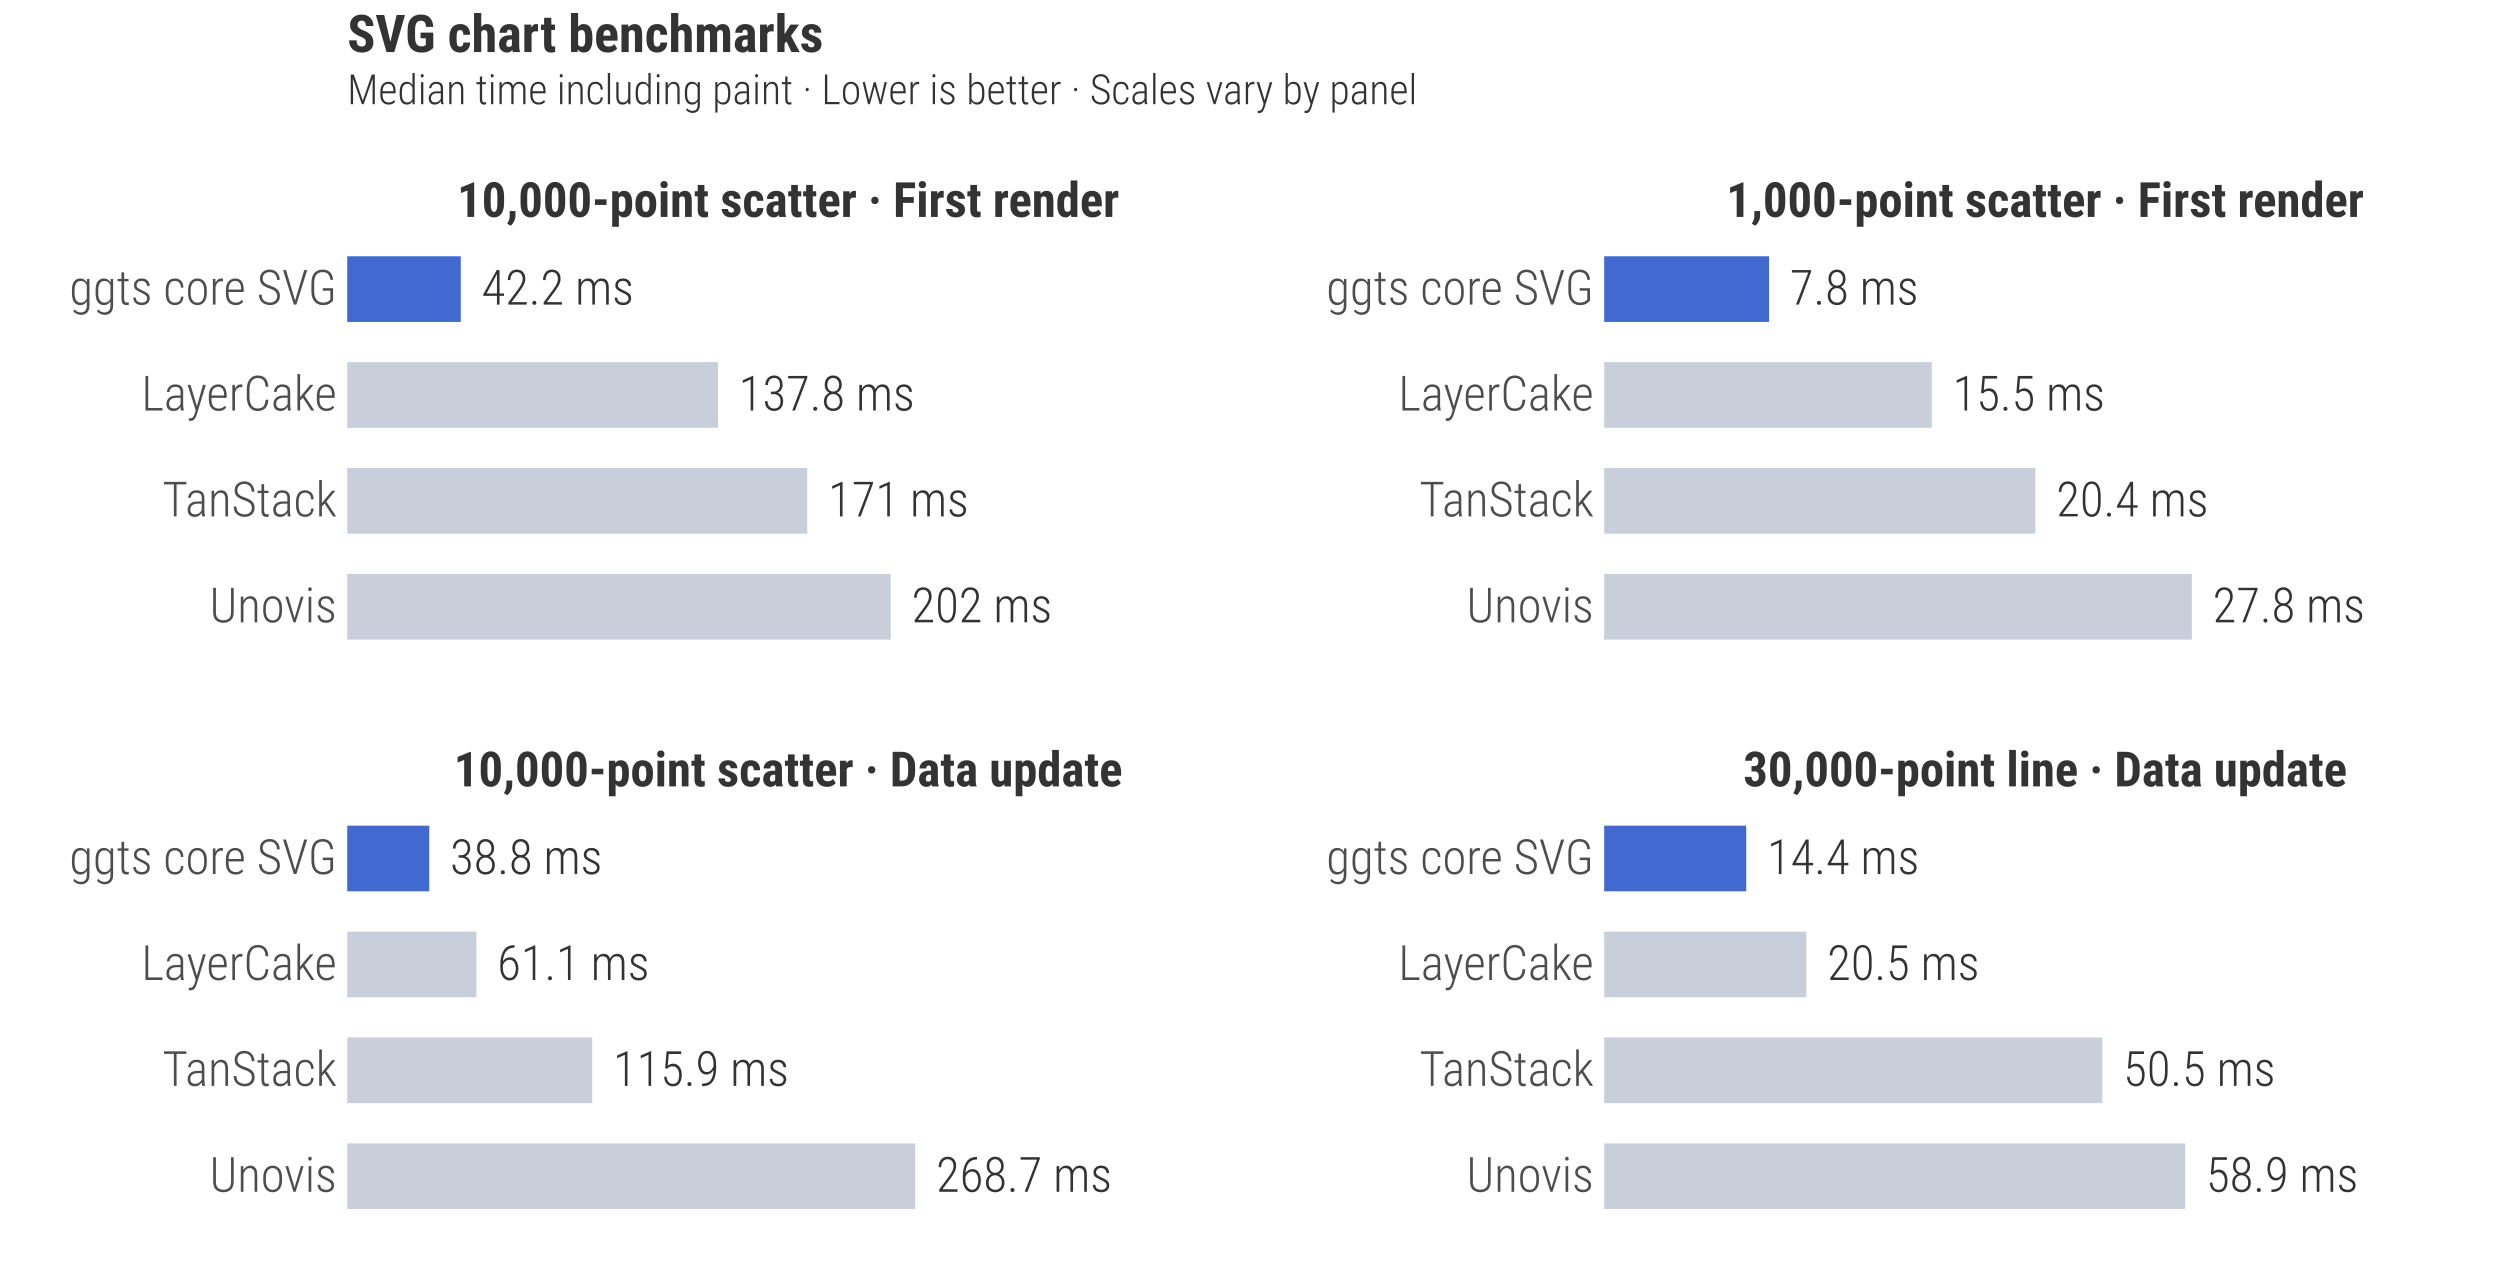
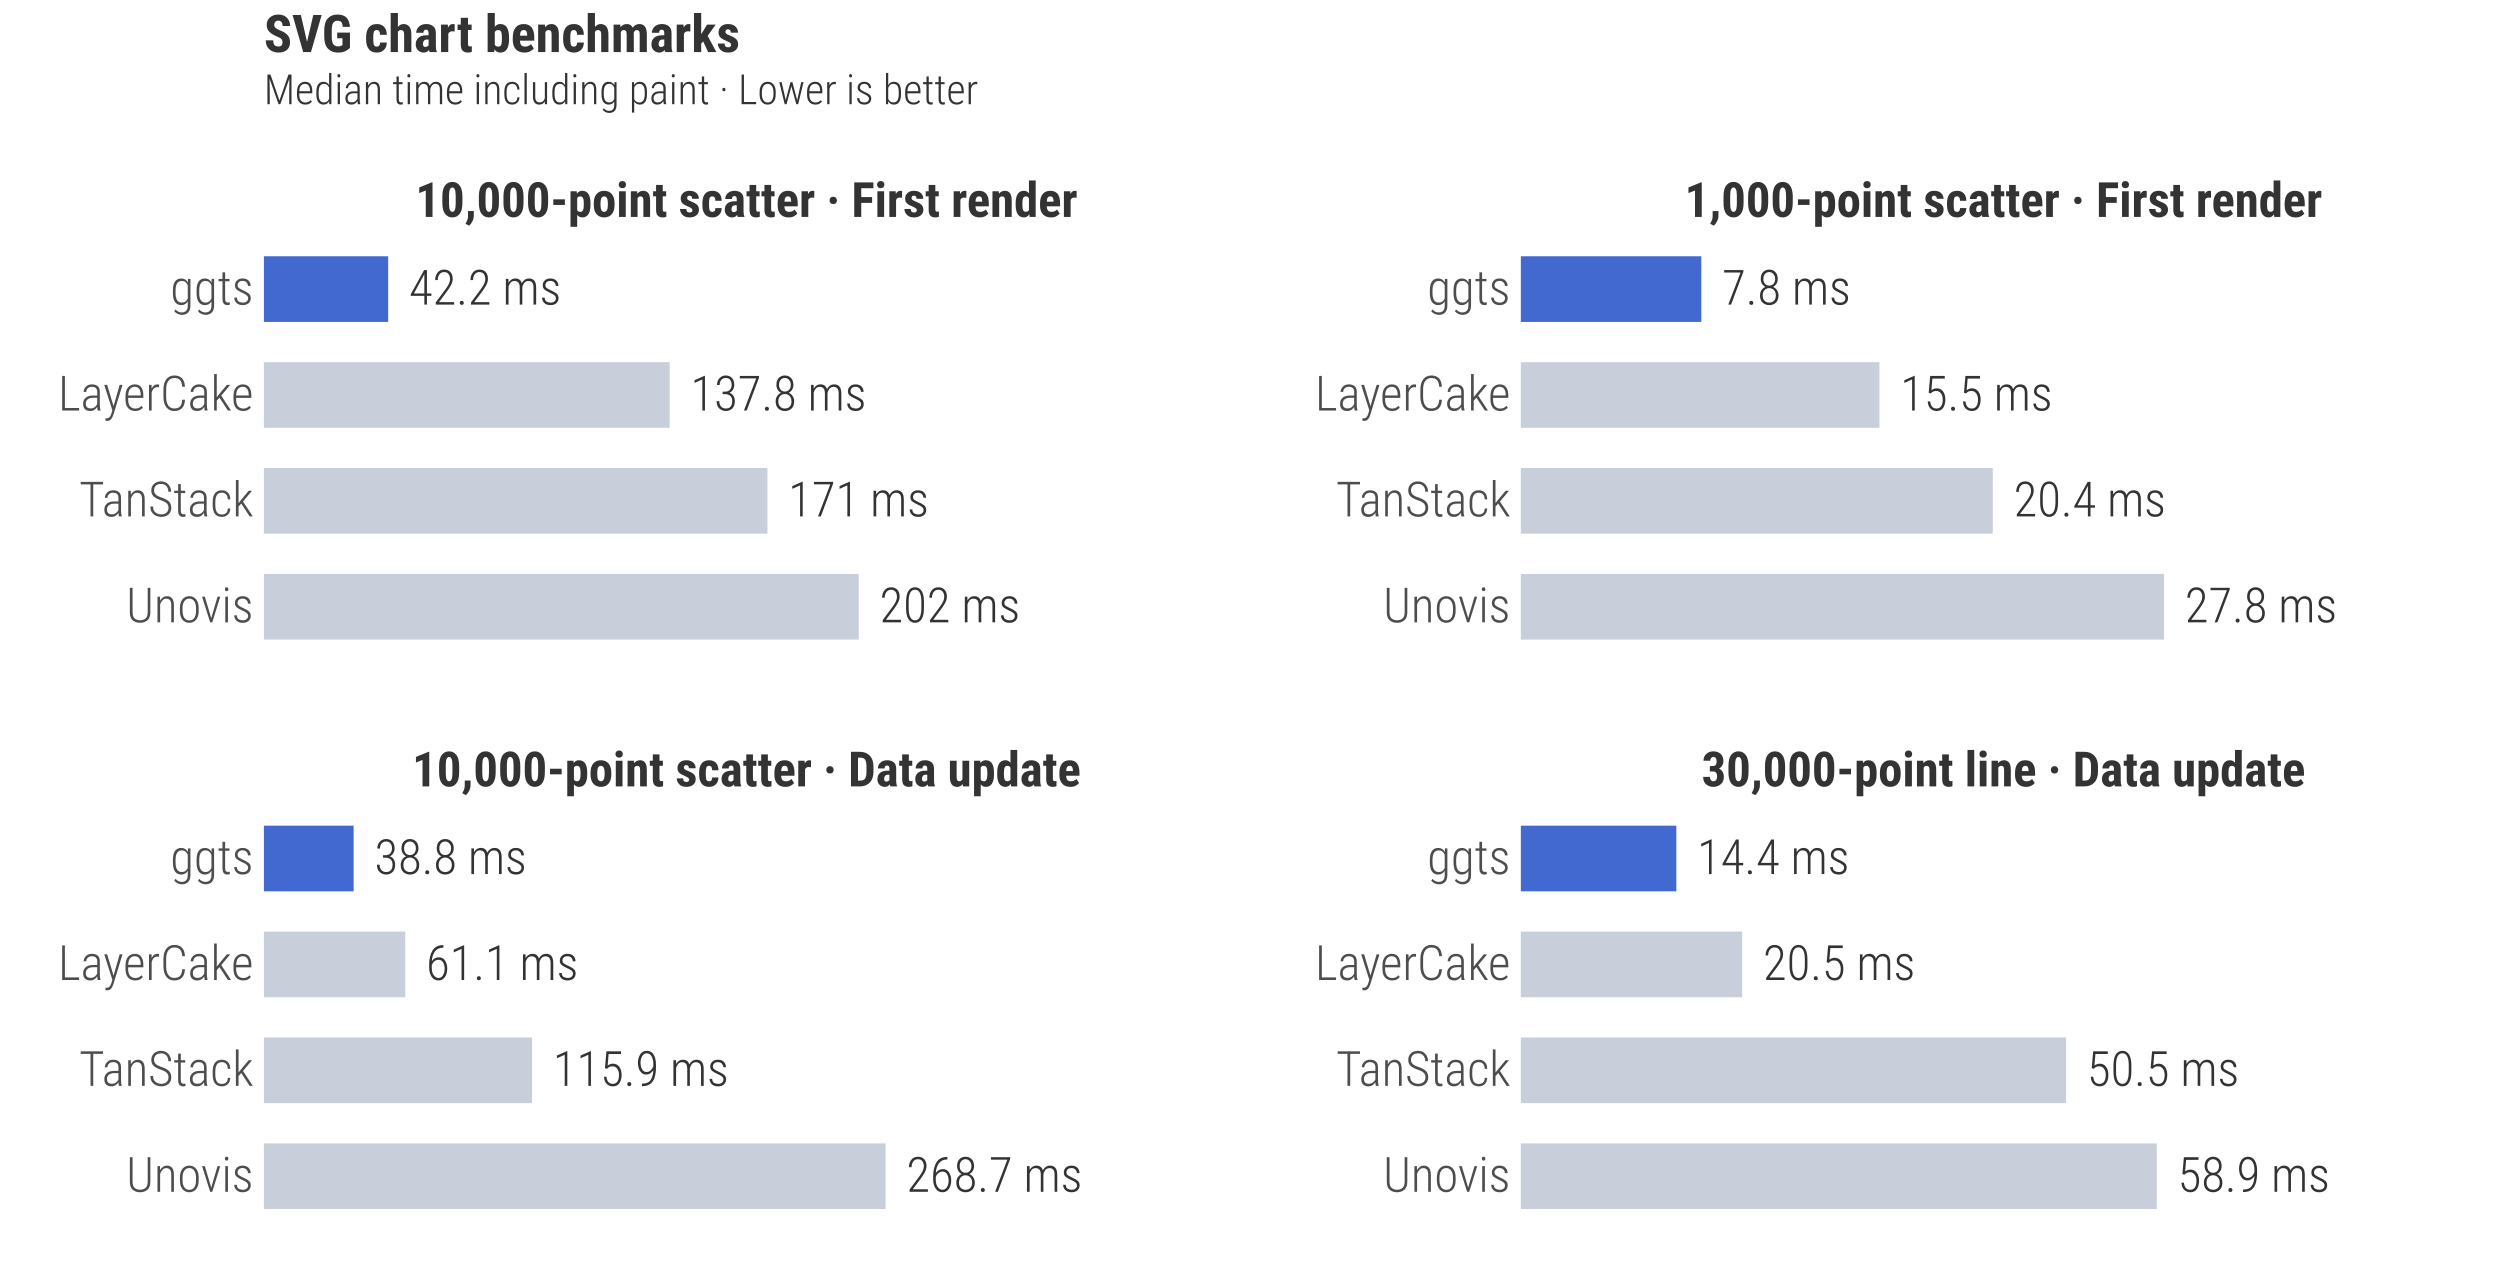
- <svg xmlns="http://www.w3.org/2000/svg" width="720" height="370" viewBox="0 0 720 370" role="img" aria-label="SVG chart benchmarks. Median time including paint. Lower is better. Scales vary by panel. 10,000-point scatter · First render. ggts core SVG 42.2 ms, LayerCake 137.8 ms, TanStack 171 ms, Unovis 202 ms. 1,000-point scatter · First render. ggts core SVG 7.8 ms, LayerCake 15.5 ms, TanStack 20.4 ms, Unovis 27.8 ms. 10,000-point scatter · Data update. ggts core SVG 38.8 ms, LayerCake 61.1 ms, TanStack 115.9 ms, Unovis 268.7 ms. 30,000-point line · Data update. ggts core SVG 14.4 ms, LayerCake 20.5 ms, TanStack 50.5 ms, Unovis 58.9 ms." class="gg-plot" font-family="&quot;Roboto Condensed&quot;, &quot;Arial Narrow&quot;, Arial, sans-serif" font-size="11" font-weight="300" text-rendering="optimizeLegibility" shape-rendering="geometricPrecision">
+ <svg xmlns="http://www.w3.org/2000/svg" width="720" height="370" viewBox="0 0 720 370" role="img" aria-label="SVG chart benchmarks. Median time including paint. Lower is better. 10,000-point scatter · First render. ggts 42.2 ms, LayerCake 137.8 ms, TanStack 171 ms, Unovis 202 ms. 1,000-point scatter · First render. ggts 7.8 ms, LayerCake 15.5 ms, TanStack 20.4 ms, Unovis 27.8 ms. 10,000-point scatter · Data update. ggts 38.8 ms, LayerCake 61.1 ms, TanStack 115.9 ms, Unovis 268.7 ms. 30,000-point line · Data update. ggts 14.4 ms, LayerCake 20.5 ms, TanStack 50.5 ms, Unovis 58.9 ms." class="gg-plot" font-family="&quot;Roboto Condensed&quot;, &quot;Arial Narrow&quot;, Arial, sans-serif" font-size="11" font-weight="300" text-rendering="optimizeLegibility" shape-rendering="geometricPrecision">
  <rect class="gg-paper" width="720" height="370" fill="var(--gg-paper, #ffffff)" />
-   <text class="gg-title" x="100" y="15" font-size="15" font-weight="700" fill="var(--gg-ink, #333333)">SVG chart benchmarks</text>
-   <text class="gg-subtitle" x="100" y="30" font-size="12" font-weight="300" fill="var(--gg-ink, #333333)">Median time including paint · Lower is better · Scales vary by panel</text>
+   <text class="gg-title" x="76" y="15" font-size="15" font-weight="700" fill="var(--gg-ink, #333333)">SVG chart benchmarks</text>
+   <text class="gg-subtitle" x="76" y="30" font-size="12" font-weight="300" fill="var(--gg-ink, #333333)">Median time including paint · Lower is better</text>
  <defs>
    <clipPath id="gg-clip-0">
-       <rect width="254" height="122" />
+       <rect width="278" height="122" />
    </clipPath>
    <clipPath id="gg-clip-1">
-       <rect width="254" height="122" />
+       <rect width="278" height="122" />
    </clipPath>
    <clipPath id="gg-clip-2">
-       <rect width="254" height="122" />
+       <rect width="278" height="122" />
    </clipPath>
    <clipPath id="gg-clip-3">
-       <rect width="254" height="122" />
+       <rect width="278" height="122" />
    </clipPath>
  </defs>
-   <g class="gg-panel" data-panel="0" transform="translate(100,68)">
-     <rect class="gg-panel-background" width="254" height="122" fill="var(--gg-panel, #ffffff)" />
-     <g class="gg-grid" stroke="var(--gg-grid, transparent)" stroke-width="0.25" vector-effect="non-scaling-stroke">
-       <line x1="0" y1="0" x2="0" y2="122" />
-       <line x1="77.49" y1="0" x2="77.49" y2="122" />
-       <line x1="154.97" y1="0" x2="154.97" y2="122" />
-       <line x1="232.46" y1="0" x2="232.46" y2="122" />
-       <line x1="0" y1="15.25" x2="254" y2="15.25" />
-       <line x1="0" y1="45.75" x2="254" y2="45.75" />
-       <line x1="0" y1="76.25" x2="254" y2="76.25" />
-       <line x1="0" y1="106.75" x2="254" y2="106.75" />
+   <g class="gg-panel" data-panel="0" transform="translate(76,68)">
+     <rect class="gg-panel-background" width="278" height="122" fill="var(--gg-panel, #ffffff)" />
+     <g class="gg-grid" stroke="var(--gg-grid, transparent)" stroke-width="0.25" vector-effect="non-scaling-stroke">
+       <line x1="0" y1="0" x2="0" y2="122" />
+       <line x1="84.81" y1="0" x2="84.81" y2="122" />
+       <line x1="169.62" y1="0" x2="169.62" y2="122" />
+       <line x1="254.42" y1="0" x2="254.42" y2="122" />
+       <line x1="0" y1="15.25" x2="278" y2="15.25" />
+       <line x1="0" y1="45.75" x2="278" y2="45.75" />
+       <line x1="0" y1="76.25" x2="278" y2="76.25" />
+       <line x1="0" y1="106.75" x2="278" y2="106.75" />
    </g>
    <g class="gg-marks" clip-path="url(#gg-clip-0)">
      <g class="gg-batch gg-rects" data-layer="0">
-         <rect x="0" y="5.8" width="32.7" height="18.91" fill="#4269d0" />
-         <rect x="0" y="36.3" width="106.78" height="18.91" fill="#c9cfda" />
-         <rect x="0" y="66.79" width="132.5" height="18.91" fill="#c9cfda" />
-         <rect x="0" y="97.29" width="156.52" height="18.91" fill="#c9cfda" />
-       </g>
-       <g class="gg-batch gg-glyphs" data-layer="1" font-size="14" text-anchor="start">
-         <text x="38.7" y="15.25" dy="0.32em" fill="var(--gg-ink, #333333)">42.2 ms</text>
-         <text x="112.78" y="45.75" dy="0.32em" fill="var(--gg-ink, #333333)">137.8 ms</text>
-         <text x="138.5" y="76.25" dy="0.32em" fill="var(--gg-ink, #333333)">171 ms</text>
-         <text x="162.52" y="106.75" dy="0.32em" fill="var(--gg-ink, #333333)">202 ms</text>
-       </g>
-     </g>
-     <rect class="gg-panel-border" width="254" height="122" fill="none" stroke="var(--gg-panelBorder, transparent)" stroke-width="0.5" vector-effect="non-scaling-stroke" />
-   </g>
-   <g class="gg-strip" transform="translate(100,50)">
-     <rect width="254" height="16" fill="var(--gg-grid, transparent)" />
-     <text x="127" y="8" dy="0.32em" text-anchor="middle" fill="var(--gg-ink, #333333)" font-size="14" font-weight="650">10,000-point scatter · First render</text>
-   </g>
-   <g class="gg-axis gg-axis-y" transform="translate(100,68)">
-     <g class="gg-tick" transform="translate(0,15.25)">
-       <text x="-3" dy="0.32em" text-anchor="end" fill="var(--gg-axisText, #4d4d4d)" font-size="14" font-weight="300">ggts core SVG</text>
-     </g>
-     <g class="gg-tick" transform="translate(0,45.75)">
-       <text x="-3" dy="0.32em" text-anchor="end" fill="var(--gg-axisText, #4d4d4d)" font-size="14" font-weight="300">LayerCake</text>
-     </g>
-     <g class="gg-tick" transform="translate(0,76.25)">
-       <text x="-3" dy="0.32em" text-anchor="end" fill="var(--gg-axisText, #4d4d4d)" font-size="14" font-weight="300">TanStack</text>
-     </g>
-     <g class="gg-tick" transform="translate(0,106.75)">
-       <text x="-3" dy="0.32em" text-anchor="end" fill="var(--gg-axisText, #4d4d4d)" font-size="14" font-weight="300">Unovis</text>
-     </g>
-   </g>
-   <g class="gg-panel" data-panel="1" transform="translate(462,68)">
-     <rect class="gg-panel-background" width="254" height="122" fill="var(--gg-panel, #ffffff)" />
-     <g class="gg-grid" stroke="var(--gg-grid, transparent)" stroke-width="0.25" vector-effect="non-scaling-stroke">
-       <line x1="0" y1="0" x2="0" y2="122" />
-       <line x1="60.88" y1="0" x2="60.88" y2="122" />
-       <line x1="121.76" y1="0" x2="121.76" y2="122" />
-       <line x1="182.65" y1="0" x2="182.65" y2="122" />
-       <line x1="243.53" y1="0" x2="243.53" y2="122" />
-       <line x1="0" y1="15.25" x2="254" y2="15.25" />
-       <line x1="0" y1="45.75" x2="254" y2="45.75" />
-       <line x1="0" y1="76.25" x2="254" y2="76.25" />
-       <line x1="0" y1="106.75" x2="254" y2="106.75" />
+         <rect x="0" y="5.8" width="35.79" height="18.91" fill="#4269d0" />
+         <rect x="0" y="36.3" width="116.87" height="18.91" fill="#c9cfda" />
+         <rect x="0" y="66.79" width="145.02" height="18.91" fill="#c9cfda" />
+         <rect x="0" y="97.29" width="171.31" height="18.91" fill="#c9cfda" />
+       </g>
+       <g class="gg-batch gg-glyphs" data-layer="1" font-size="14" text-anchor="start">
+         <text x="41.79" y="15.25" dy="0.32em" fill="var(--gg-ink, #333333)">42.2 ms</text>
+         <text x="122.87" y="45.75" dy="0.32em" fill="var(--gg-ink, #333333)">137.8 ms</text>
+         <text x="151.02" y="76.25" dy="0.32em" fill="var(--gg-ink, #333333)">171 ms</text>
+         <text x="177.31" y="106.75" dy="0.32em" fill="var(--gg-ink, #333333)">202 ms</text>
+       </g>
+     </g>
+     <rect class="gg-panel-border" width="278" height="122" fill="none" stroke="var(--gg-panelBorder, transparent)" stroke-width="0.5" vector-effect="non-scaling-stroke" />
+   </g>
+   <g class="gg-strip" transform="translate(76,50)">
+     <rect width="278" height="16" fill="var(--gg-grid, transparent)" />
+     <text x="139" y="8" dy="0.32em" text-anchor="middle" fill="var(--gg-ink, #333333)" font-size="14" font-weight="650">10,000-point scatter · First render</text>
+   </g>
+   <g class="gg-axis gg-axis-y" transform="translate(76,68)">
+     <g class="gg-tick" transform="translate(0,15.25)">
+       <text x="-3" dy="0.32em" text-anchor="end" fill="var(--gg-axisText, #4d4d4d)" font-size="14" font-weight="300">ggts</text>
+     </g>
+     <g class="gg-tick" transform="translate(0,45.75)">
+       <text x="-3" dy="0.32em" text-anchor="end" fill="var(--gg-axisText, #4d4d4d)" font-size="14" font-weight="300">LayerCake</text>
+     </g>
+     <g class="gg-tick" transform="translate(0,76.25)">
+       <text x="-3" dy="0.32em" text-anchor="end" fill="var(--gg-axisText, #4d4d4d)" font-size="14" font-weight="300">TanStack</text>
+     </g>
+     <g class="gg-tick" transform="translate(0,106.75)">
+       <text x="-3" dy="0.32em" text-anchor="end" fill="var(--gg-axisText, #4d4d4d)" font-size="14" font-weight="300">Unovis</text>
+     </g>
+   </g>
+   <g class="gg-panel" data-panel="1" transform="translate(438,68)">
+     <rect class="gg-panel-background" width="278" height="122" fill="var(--gg-panel, #ffffff)" />
+     <g class="gg-grid" stroke="var(--gg-grid, transparent)" stroke-width="0.25" vector-effect="non-scaling-stroke">
+       <line x1="0" y1="0" x2="0" y2="122" />
+       <line x1="66.63" y1="0" x2="66.63" y2="122" />
+       <line x1="133.27" y1="0" x2="133.27" y2="122" />
+       <line x1="199.9" y1="0" x2="199.9" y2="122" />
+       <line x1="266.54" y1="0" x2="266.54" y2="122" />
+       <line x1="0" y1="15.25" x2="278" y2="15.25" />
+       <line x1="0" y1="45.75" x2="278" y2="45.75" />
+       <line x1="0" y1="76.25" x2="278" y2="76.25" />
+       <line x1="0" y1="106.75" x2="278" y2="106.75" />
    </g>
    <g class="gg-marks" clip-path="url(#gg-clip-1)">
      <g class="gg-batch gg-rects" data-layer="0">
-         <rect x="0" y="5.8" width="47.49" height="18.91" fill="#4269d0" />
-         <rect x="0" y="36.3" width="94.37" height="18.91" fill="#c9cfda" />
-         <rect x="0" y="66.79" width="124.2" height="18.91" fill="#c9cfda" />
-         <rect x="0" y="97.29" width="169.25" height="18.91" fill="#c9cfda" />
-       </g>
-       <g class="gg-batch gg-glyphs" data-layer="1" font-size="14" text-anchor="start">
-         <text x="53.49" y="15.25" dy="0.32em" fill="var(--gg-ink, #333333)">7.8 ms</text>
-         <text x="100.37" y="45.75" dy="0.32em" fill="var(--gg-ink, #333333)">15.5 ms</text>
-         <text x="130.2" y="76.25" dy="0.32em" fill="var(--gg-ink, #333333)">20.4 ms</text>
-         <text x="175.25" y="106.75" dy="0.32em" fill="var(--gg-ink, #333333)">27.8 ms</text>
-       </g>
-     </g>
-     <rect class="gg-panel-border" width="254" height="122" fill="none" stroke="var(--gg-panelBorder, transparent)" stroke-width="0.5" vector-effect="non-scaling-stroke" />
-   </g>
-   <g class="gg-strip" transform="translate(462,50)">
-     <rect width="254" height="16" fill="var(--gg-grid, transparent)" />
-     <text x="127" y="8" dy="0.32em" text-anchor="middle" fill="var(--gg-ink, #333333)" font-size="14" font-weight="650">1,000-point scatter · First render</text>
-   </g>
-   <g class="gg-axis gg-axis-y" transform="translate(462,68)">
-     <g class="gg-tick" transform="translate(0,15.25)">
-       <text x="-3" dy="0.32em" text-anchor="end" fill="var(--gg-axisText, #4d4d4d)" font-size="14" font-weight="300">ggts core SVG</text>
-     </g>
-     <g class="gg-tick" transform="translate(0,45.75)">
-       <text x="-3" dy="0.32em" text-anchor="end" fill="var(--gg-axisText, #4d4d4d)" font-size="14" font-weight="300">LayerCake</text>
-     </g>
-     <g class="gg-tick" transform="translate(0,76.25)">
-       <text x="-3" dy="0.32em" text-anchor="end" fill="var(--gg-axisText, #4d4d4d)" font-size="14" font-weight="300">TanStack</text>
-     </g>
-     <g class="gg-tick" transform="translate(0,106.75)">
-       <text x="-3" dy="0.32em" text-anchor="end" fill="var(--gg-axisText, #4d4d4d)" font-size="14" font-weight="300">Unovis</text>
-     </g>
-   </g>
-   <g class="gg-panel" data-panel="2" transform="translate(100,232)">
-     <rect class="gg-panel-background" width="254" height="122" fill="var(--gg-panel, #ffffff)" />
-     <g class="gg-grid" stroke="var(--gg-grid, transparent)" stroke-width="0.25" vector-effect="non-scaling-stroke">
-       <line x1="0" y1="0" x2="0" y2="122" />
-       <line x1="60.88" y1="0" x2="60.88" y2="122" />
-       <line x1="121.76" y1="0" x2="121.76" y2="122" />
-       <line x1="182.65" y1="0" x2="182.65" y2="122" />
-       <line x1="243.53" y1="0" x2="243.53" y2="122" />
-       <line x1="0" y1="15.25" x2="254" y2="15.25" />
-       <line x1="0" y1="45.75" x2="254" y2="45.75" />
-       <line x1="0" y1="76.25" x2="254" y2="76.25" />
-       <line x1="0" y1="106.75" x2="254" y2="106.75" />
+         <rect x="0" y="5.8" width="51.98" height="18.91" fill="#4269d0" />
+         <rect x="0" y="36.3" width="103.28" height="18.91" fill="#c9cfda" />
+         <rect x="0" y="66.79" width="135.93" height="18.91" fill="#c9cfda" />
+         <rect x="0" y="97.29" width="185.24" height="18.91" fill="#c9cfda" />
+       </g>
+       <g class="gg-batch gg-glyphs" data-layer="1" font-size="14" text-anchor="start">
+         <text x="57.98" y="15.25" dy="0.32em" fill="var(--gg-ink, #333333)">7.8 ms</text>
+         <text x="109.28" y="45.75" dy="0.32em" fill="var(--gg-ink, #333333)">15.5 ms</text>
+         <text x="141.93" y="76.25" dy="0.32em" fill="var(--gg-ink, #333333)">20.4 ms</text>
+         <text x="191.24" y="106.75" dy="0.32em" fill="var(--gg-ink, #333333)">27.8 ms</text>
+       </g>
+     </g>
+     <rect class="gg-panel-border" width="278" height="122" fill="none" stroke="var(--gg-panelBorder, transparent)" stroke-width="0.5" vector-effect="non-scaling-stroke" />
+   </g>
+   <g class="gg-strip" transform="translate(438,50)">
+     <rect width="278" height="16" fill="var(--gg-grid, transparent)" />
+     <text x="139" y="8" dy="0.32em" text-anchor="middle" fill="var(--gg-ink, #333333)" font-size="14" font-weight="650">1,000-point scatter · First render</text>
+   </g>
+   <g class="gg-axis gg-axis-y" transform="translate(438,68)">
+     <g class="gg-tick" transform="translate(0,15.25)">
+       <text x="-3" dy="0.32em" text-anchor="end" fill="var(--gg-axisText, #4d4d4d)" font-size="14" font-weight="300">ggts</text>
+     </g>
+     <g class="gg-tick" transform="translate(0,45.75)">
+       <text x="-3" dy="0.32em" text-anchor="end" fill="var(--gg-axisText, #4d4d4d)" font-size="14" font-weight="300">LayerCake</text>
+     </g>
+     <g class="gg-tick" transform="translate(0,76.25)">
+       <text x="-3" dy="0.32em" text-anchor="end" fill="var(--gg-axisText, #4d4d4d)" font-size="14" font-weight="300">TanStack</text>
+     </g>
+     <g class="gg-tick" transform="translate(0,106.75)">
+       <text x="-3" dy="0.32em" text-anchor="end" fill="var(--gg-axisText, #4d4d4d)" font-size="14" font-weight="300">Unovis</text>
+     </g>
+   </g>
+   <g class="gg-panel" data-panel="2" transform="translate(76,232)">
+     <rect class="gg-panel-background" width="278" height="122" fill="var(--gg-panel, #ffffff)" />
+     <g class="gg-grid" stroke="var(--gg-grid, transparent)" stroke-width="0.25" vector-effect="non-scaling-stroke">
+       <line x1="0" y1="0" x2="0" y2="122" />
+       <line x1="66.63" y1="0" x2="66.63" y2="122" />
+       <line x1="133.27" y1="0" x2="133.27" y2="122" />
+       <line x1="199.9" y1="0" x2="199.9" y2="122" />
+       <line x1="266.54" y1="0" x2="266.54" y2="122" />
+       <line x1="0" y1="15.25" x2="278" y2="15.25" />
+       <line x1="0" y1="45.75" x2="278" y2="45.75" />
+       <line x1="0" y1="76.25" x2="278" y2="76.25" />
+       <line x1="0" y1="106.75" x2="278" y2="106.75" />
    </g>
    <g class="gg-marks" clip-path="url(#gg-clip-2)">
      <g class="gg-batch gg-rects" data-layer="0">
-         <rect x="0" y="5.8" width="23.62" height="18.91" fill="#4269d0" />
-         <rect x="0" y="36.3" width="37.2" height="18.91" fill="#c9cfda" />
-         <rect x="0" y="66.79" width="70.56" height="18.91" fill="#c9cfda" />
-         <rect x="0" y="97.29" width="163.59" height="18.91" fill="#c9cfda" />
-       </g>
-       <g class="gg-batch gg-glyphs" data-layer="1" font-size="14" text-anchor="start">
-         <text x="29.62" y="15.25" dy="0.32em" fill="var(--gg-ink, #333333)">38.8 ms</text>
-         <text x="43.2" y="45.75" dy="0.32em" fill="var(--gg-ink, #333333)">61.1 ms</text>
-         <text x="76.56" y="76.25" dy="0.32em" fill="var(--gg-ink, #333333)">115.9 ms</text>
-         <text x="169.59" y="106.75" dy="0.32em" fill="var(--gg-ink, #333333)">268.7 ms</text>
-       </g>
-     </g>
-     <rect class="gg-panel-border" width="254" height="122" fill="none" stroke="var(--gg-panelBorder, transparent)" stroke-width="0.5" vector-effect="non-scaling-stroke" />
-   </g>
-   <g class="gg-strip" transform="translate(100,214)">
-     <rect width="254" height="16" fill="var(--gg-grid, transparent)" />
-     <text x="127" y="8" dy="0.32em" text-anchor="middle" fill="var(--gg-ink, #333333)" font-size="14" font-weight="650">10,000-point scatter · Data update</text>
-   </g>
-   <g class="gg-axis gg-axis-y" transform="translate(100,232)">
-     <g class="gg-tick" transform="translate(0,15.25)">
-       <text x="-3" dy="0.32em" text-anchor="end" fill="var(--gg-axisText, #4d4d4d)" font-size="14" font-weight="300">ggts core SVG</text>
-     </g>
-     <g class="gg-tick" transform="translate(0,45.75)">
-       <text x="-3" dy="0.32em" text-anchor="end" fill="var(--gg-axisText, #4d4d4d)" font-size="14" font-weight="300">LayerCake</text>
-     </g>
-     <g class="gg-tick" transform="translate(0,76.25)">
-       <text x="-3" dy="0.32em" text-anchor="end" fill="var(--gg-axisText, #4d4d4d)" font-size="14" font-weight="300">TanStack</text>
-     </g>
-     <g class="gg-tick" transform="translate(0,106.75)">
-       <text x="-3" dy="0.32em" text-anchor="end" fill="var(--gg-axisText, #4d4d4d)" font-size="14" font-weight="300">Unovis</text>
-     </g>
-   </g>
-   <g class="gg-panel" data-panel="3" transform="translate(462,232)">
-     <rect class="gg-panel-background" width="254" height="122" fill="var(--gg-panel, #ffffff)" />
-     <g class="gg-grid" stroke="var(--gg-grid, transparent)" stroke-width="0.25" vector-effect="non-scaling-stroke">
-       <line x1="0" y1="0" x2="0" y2="122" />
-       <line x1="56.82" y1="0" x2="56.82" y2="122" />
-       <line x1="113.65" y1="0" x2="113.65" y2="122" />
-       <line x1="170.47" y1="0" x2="170.47" y2="122" />
-       <line x1="227.29" y1="0" x2="227.29" y2="122" />
-       <line x1="0" y1="15.25" x2="254" y2="15.25" />
-       <line x1="0" y1="45.75" x2="254" y2="45.75" />
-       <line x1="0" y1="76.25" x2="254" y2="76.25" />
-       <line x1="0" y1="106.75" x2="254" y2="106.75" />
+         <rect x="0" y="5.8" width="25.85" height="18.91" fill="#4269d0" />
+         <rect x="0" y="36.3" width="40.71" height="18.91" fill="#c9cfda" />
+         <rect x="0" y="66.79" width="77.23" height="18.91" fill="#c9cfda" />
+         <rect x="0" y="97.29" width="179.05" height="18.91" fill="#c9cfda" />
+       </g>
+       <g class="gg-batch gg-glyphs" data-layer="1" font-size="14" text-anchor="start">
+         <text x="31.85" y="15.25" dy="0.32em" fill="var(--gg-ink, #333333)">38.8 ms</text>
+         <text x="46.71" y="45.75" dy="0.32em" fill="var(--gg-ink, #333333)">61.1 ms</text>
+         <text x="83.23" y="76.25" dy="0.32em" fill="var(--gg-ink, #333333)">115.9 ms</text>
+         <text x="185.05" y="106.75" dy="0.32em" fill="var(--gg-ink, #333333)">268.7 ms</text>
+       </g>
+     </g>
+     <rect class="gg-panel-border" width="278" height="122" fill="none" stroke="var(--gg-panelBorder, transparent)" stroke-width="0.5" vector-effect="non-scaling-stroke" />
+   </g>
+   <g class="gg-strip" transform="translate(76,214)">
+     <rect width="278" height="16" fill="var(--gg-grid, transparent)" />
+     <text x="139" y="8" dy="0.32em" text-anchor="middle" fill="var(--gg-ink, #333333)" font-size="14" font-weight="650">10,000-point scatter · Data update</text>
+   </g>
+   <g class="gg-axis gg-axis-y" transform="translate(76,232)">
+     <g class="gg-tick" transform="translate(0,15.25)">
+       <text x="-3" dy="0.32em" text-anchor="end" fill="var(--gg-axisText, #4d4d4d)" font-size="14" font-weight="300">ggts</text>
+     </g>
+     <g class="gg-tick" transform="translate(0,45.75)">
+       <text x="-3" dy="0.32em" text-anchor="end" fill="var(--gg-axisText, #4d4d4d)" font-size="14" font-weight="300">LayerCake</text>
+     </g>
+     <g class="gg-tick" transform="translate(0,76.25)">
+       <text x="-3" dy="0.32em" text-anchor="end" fill="var(--gg-axisText, #4d4d4d)" font-size="14" font-weight="300">TanStack</text>
+     </g>
+     <g class="gg-tick" transform="translate(0,106.75)">
+       <text x="-3" dy="0.32em" text-anchor="end" fill="var(--gg-axisText, #4d4d4d)" font-size="14" font-weight="300">Unovis</text>
+     </g>
+   </g>
+   <g class="gg-panel" data-panel="3" transform="translate(438,232)">
+     <rect class="gg-panel-background" width="278" height="122" fill="var(--gg-panel, #ffffff)" />
+     <g class="gg-grid" stroke="var(--gg-grid, transparent)" stroke-width="0.25" vector-effect="non-scaling-stroke">
+       <line x1="0" y1="0" x2="0" y2="122" />
+       <line x1="62.19" y1="0" x2="62.19" y2="122" />
+       <line x1="124.38" y1="0" x2="124.38" y2="122" />
+       <line x1="186.58" y1="0" x2="186.58" y2="122" />
+       <line x1="248.77" y1="0" x2="248.77" y2="122" />
+       <line x1="0" y1="15.25" x2="278" y2="15.25" />
+       <line x1="0" y1="45.75" x2="278" y2="45.75" />
+       <line x1="0" y1="76.25" x2="278" y2="76.25" />
+       <line x1="0" y1="106.75" x2="278" y2="106.75" />
    </g>
    <g class="gg-marks" clip-path="url(#gg-clip-3)">
      <g class="gg-batch gg-rects" data-layer="0">
-         <rect x="0" y="5.8" width="40.91" height="18.91" fill="#4269d0" />
-         <rect x="0" y="36.3" width="58.24" height="18.91" fill="#c9cfda" />
-         <rect x="0" y="66.79" width="143.48" height="18.91" fill="#c9cfda" />
-         <rect x="0" y="97.29" width="167.34" height="18.91" fill="#c9cfda" />
-       </g>
-       <g class="gg-batch gg-glyphs" data-layer="1" font-size="14" text-anchor="start">
-         <text x="46.91" y="15.25" dy="0.32em" fill="var(--gg-ink, #333333)">14.4 ms</text>
-         <text x="64.24" y="45.75" dy="0.32em" fill="var(--gg-ink, #333333)">20.5 ms</text>
-         <text x="149.48" y="76.25" dy="0.32em" fill="var(--gg-ink, #333333)">50.5 ms</text>
-         <text x="173.34" y="106.75" dy="0.32em" fill="var(--gg-ink, #333333)">58.9 ms</text>
-       </g>
-     </g>
-     <rect class="gg-panel-border" width="254" height="122" fill="none" stroke="var(--gg-panelBorder, transparent)" stroke-width="0.5" vector-effect="non-scaling-stroke" />
-   </g>
-   <g class="gg-strip" transform="translate(462,214)">
-     <rect width="254" height="16" fill="var(--gg-grid, transparent)" />
-     <text x="127" y="8" dy="0.32em" text-anchor="middle" fill="var(--gg-ink, #333333)" font-size="14" font-weight="650">30,000-point line · Data update</text>
-   </g>
-   <g class="gg-axis gg-axis-y" transform="translate(462,232)">
-     <g class="gg-tick" transform="translate(0,15.25)">
-       <text x="-3" dy="0.32em" text-anchor="end" fill="var(--gg-axisText, #4d4d4d)" font-size="14" font-weight="300">ggts core SVG</text>
+         <rect x="0" y="5.8" width="44.78" height="18.91" fill="#4269d0" />
+         <rect x="0" y="36.3" width="63.75" height="18.91" fill="#c9cfda" />
+         <rect x="0" y="66.79" width="157.04" height="18.91" fill="#c9cfda" />
+         <rect x="0" y="97.29" width="183.16" height="18.91" fill="#c9cfda" />
+       </g>
+       <g class="gg-batch gg-glyphs" data-layer="1" font-size="14" text-anchor="start">
+         <text x="50.78" y="15.25" dy="0.32em" fill="var(--gg-ink, #333333)">14.4 ms</text>
+         <text x="69.75" y="45.75" dy="0.32em" fill="var(--gg-ink, #333333)">20.5 ms</text>
+         <text x="163.04" y="76.25" dy="0.32em" fill="var(--gg-ink, #333333)">50.5 ms</text>
+         <text x="189.16" y="106.75" dy="0.32em" fill="var(--gg-ink, #333333)">58.9 ms</text>
+       </g>
+     </g>
+     <rect class="gg-panel-border" width="278" height="122" fill="none" stroke="var(--gg-panelBorder, transparent)" stroke-width="0.5" vector-effect="non-scaling-stroke" />
+   </g>
+   <g class="gg-strip" transform="translate(438,214)">
+     <rect width="278" height="16" fill="var(--gg-grid, transparent)" />
+     <text x="139" y="8" dy="0.32em" text-anchor="middle" fill="var(--gg-ink, #333333)" font-size="14" font-weight="650">30,000-point line · Data update</text>
+   </g>
+   <g class="gg-axis gg-axis-y" transform="translate(438,232)">
+     <g class="gg-tick" transform="translate(0,15.25)">
+       <text x="-3" dy="0.32em" text-anchor="end" fill="var(--gg-axisText, #4d4d4d)" font-size="14" font-weight="300">ggts</text>
    </g>
    <g class="gg-tick" transform="translate(0,45.75)">
      <text x="-3" dy="0.32em" text-anchor="end" fill="var(--gg-axisText, #4d4d4d)" font-size="14" font-weight="300">LayerCake</text>
    </g>
    <g class="gg-tick" transform="translate(0,76.25)">
      <text x="-3" dy="0.32em" text-anchor="end" fill="var(--gg-axisText, #4d4d4d)" font-size="14" font-weight="300">TanStack</text>
    </g>
    <g class="gg-tick" transform="translate(0,106.75)">
      <text x="-3" dy="0.32em" text-anchor="end" fill="var(--gg-axisText, #4d4d4d)" font-size="14" font-weight="300">Unovis</text>
    </g>
  </g>
</svg>
